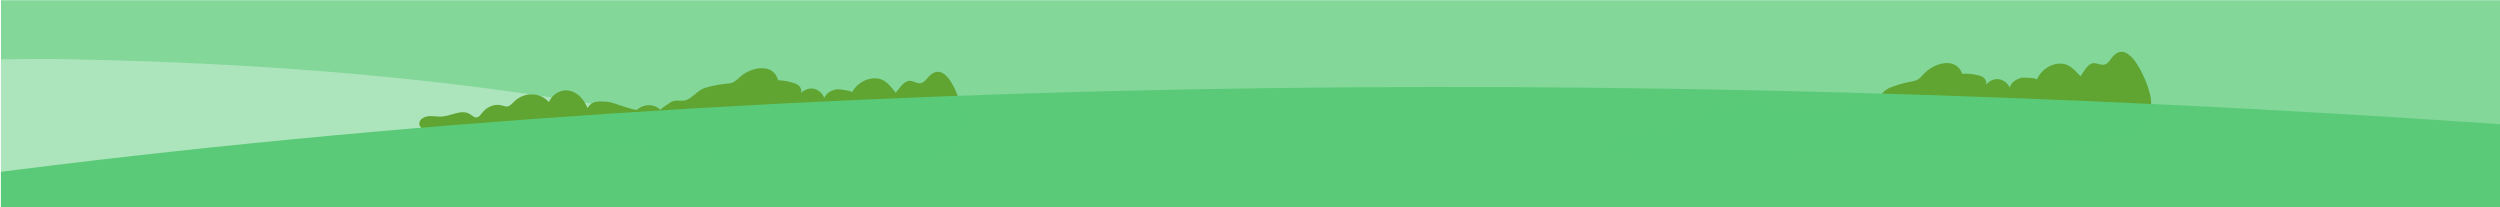
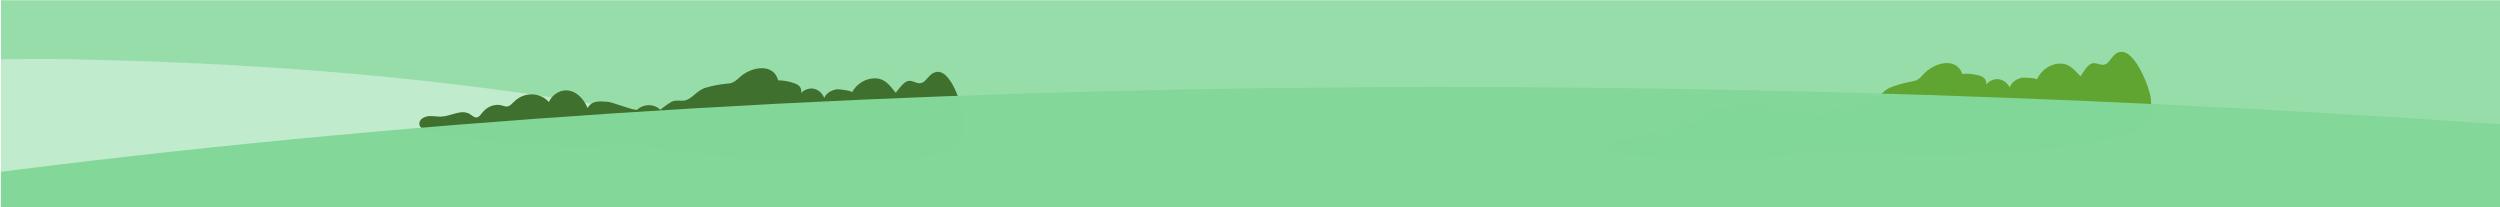
<svg xmlns="http://www.w3.org/2000/svg" id="svg5238" version="1.1" viewBox="0 0 327.265 27.089" height="27.089mm" width="327.265mm">
  <defs id="defs5232">
    <clipPath id="clipPath5930" clipPathUnits="userSpaceOnUse">
      <rect y="1.915" x="-29.128" height="58.968" width="326.563" id="rect5932" style="opacity:0.996;fill:#ff0000;fill-opacity:1;stroke:#da4b4b;stroke-width:0;paint-order:stroke fill markers" />
    </clipPath>
    <clipPath id="clipPath5934" clipPathUnits="userSpaceOnUse">
      <rect y="1.915" x="-29.128" height="58.968" width="326.563" id="rect5936" style="opacity:0.996;fill:#ff0000;fill-opacity:1;stroke:#da4b4b;stroke-width:0;paint-order:stroke fill markers" />
    </clipPath>
    <clipPath id="clipPath5938" clipPathUnits="userSpaceOnUse">
      <rect y="1.915" x="-29.128" height="58.968" width="326.563" id="rect5940" style="opacity:0.996;fill:#ff0000;fill-opacity:1;stroke:#da4b4b;stroke-width:0;paint-order:stroke fill markers" />
    </clipPath>
    <clipPath id="clipPath5942" clipPathUnits="userSpaceOnUse">
      <rect y="1.915" x="-29.128" height="58.968" width="326.563" id="rect5944" style="opacity:0.996;fill:#ff0000;fill-opacity:1;stroke:#da4b4b;stroke-width:0;paint-order:stroke fill markers" />
    </clipPath>
    <clipPath id="clipPath5946" clipPathUnits="userSpaceOnUse">
      <rect y="1.915" x="-29.128" height="58.968" width="326.563" id="rect5948" style="opacity:0.996;fill:#ff0000;fill-opacity:1;stroke:#da4b4b;stroke-width:0;paint-order:stroke fill markers" />
    </clipPath>
    <clipPath id="clipPath5950" clipPathUnits="userSpaceOnUse">
      <rect y="1.915" x="-29.128" height="58.968" width="326.563" id="rect5952" style="opacity:0.996;fill:#ff0000;fill-opacity:1;stroke:#da4b4b;stroke-width:0;paint-order:stroke fill markers" />
    </clipPath>
    <clipPath id="clipPath5954" clipPathUnits="userSpaceOnUse">
      <rect y="1.915" x="-29.128" height="58.968" width="326.563" id="rect5956" style="opacity:0.996;fill:#ff0000;fill-opacity:1;stroke:#da4b4b;stroke-width:0;paint-order:stroke fill markers" />
    </clipPath>
    <clipPath id="clipPath5958" clipPathUnits="userSpaceOnUse">
      <rect y="1.915" x="-29.128" height="58.968" width="326.563" id="rect5960" style="opacity:0.996;fill:#ff0000;fill-opacity:1;stroke:#da4b4b;stroke-width:0;paint-order:stroke fill markers" />
    </clipPath>
    <clipPath id="clipPath5962" clipPathUnits="userSpaceOnUse">
      <rect y="1.915" x="-29.128" height="58.968" width="326.563" id="rect5964" style="opacity:0.996;fill:#ff0000;fill-opacity:1;stroke:#da4b4b;stroke-width:0;paint-order:stroke fill markers" />
    </clipPath>
    <clipPath id="clipPath5966" clipPathUnits="userSpaceOnUse">
      <rect y="1.915" x="-29.128" height="58.968" width="326.563" id="rect5968" style="opacity:0.996;fill:#ff0000;fill-opacity:1;stroke:#da4b4b;stroke-width:0;paint-order:stroke fill markers" />
    </clipPath>
    <clipPath id="clipPath5970" clipPathUnits="userSpaceOnUse">
      <rect y="1.915" x="-29.128" height="58.968" width="326.563" id="rect5972" style="opacity:0.996;fill:#ff0000;fill-opacity:1;stroke:#da4b4b;stroke-width:0;paint-order:stroke fill markers" />
    </clipPath>
    <clipPath id="clipPath5974" clipPathUnits="userSpaceOnUse">
      <rect y="1.915" x="-29.128" height="58.968" width="326.563" id="rect5976" style="opacity:0.996;fill:#ff0000;fill-opacity:1;stroke:#da4b4b;stroke-width:0;paint-order:stroke fill markers" />
    </clipPath>
    <clipPath id="clipPath5978" clipPathUnits="userSpaceOnUse">
      <rect y="1.915" x="-29.128" height="58.968" width="326.563" id="rect5980" style="opacity:0.996;fill:#ff0000;fill-opacity:1;stroke:#da4b4b;stroke-width:0;paint-order:stroke fill markers" />
    </clipPath>
    <clipPath id="clipPath5982" clipPathUnits="userSpaceOnUse">
      <rect y="1.915" x="-29.128" height="58.968" width="326.563" id="rect5984" style="opacity:0.996;fill:#ff0000;fill-opacity:1;stroke:#da4b4b;stroke-width:0;paint-order:stroke fill markers" />
    </clipPath>
    <clipPath id="clipPath5986" clipPathUnits="userSpaceOnUse">
      <rect y="1.915" x="-29.128" height="58.968" width="326.563" id="rect5988" style="opacity:0.996;fill:#ff0000;fill-opacity:1;stroke:#da4b4b;stroke-width:0;paint-order:stroke fill markers" />
    </clipPath>
    <clipPath id="clipPath5990" clipPathUnits="userSpaceOnUse">
      <rect y="1.915" x="-29.128" height="58.968" width="326.563" id="rect5992" style="opacity:0.996;fill:#ff0000;fill-opacity:1;stroke:#da4b4b;stroke-width:0;paint-order:stroke fill markers" />
    </clipPath>
    <clipPath id="clipPath5994" clipPathUnits="userSpaceOnUse">
      <rect y="1.915" x="-29.128" height="58.968" width="326.563" id="rect5996" style="opacity:0.996;fill:#ff0000;fill-opacity:1;stroke:#da4b4b;stroke-width:0;paint-order:stroke fill markers" />
    </clipPath>
    <clipPath id="clipPath5998" clipPathUnits="userSpaceOnUse">
      <rect y="1.915" x="-29.128" height="58.968" width="326.563" id="rect6000" style="opacity:0.996;fill:#ff0000;fill-opacity:1;stroke:#da4b4b;stroke-width:0;paint-order:stroke fill markers" />
    </clipPath>
    <clipPath id="clipPath6002" clipPathUnits="userSpaceOnUse">
      <rect y="7.236" x="-110.092" height="222.871" width="1234.255" id="rect6004" style="opacity:0.996;fill:#ff0000;fill-opacity:1;stroke:#da4b4b;stroke-width:0;paint-order:stroke fill markers" />
    </clipPath>
    <clipPath id="clipPath6006" clipPathUnits="userSpaceOnUse">
      <rect y="1.915" x="-29.128" height="58.968" width="326.563" id="rect6008" style="opacity:0.996;fill:#ff0000;fill-opacity:1;stroke:#da4b4b;stroke-width:0;paint-order:stroke fill markers" />
    </clipPath>
    <clipPath id="clipPath6010" clipPathUnits="userSpaceOnUse">
      <rect y="1.915" x="-29.128" height="58.968" width="326.563" id="rect6012" style="opacity:0.996;fill:#ff0000;fill-opacity:1;stroke:#da4b4b;stroke-width:0;paint-order:stroke fill markers" />
    </clipPath>
    <clipPath id="clipPath6014" clipPathUnits="userSpaceOnUse">
      <rect y="1.915" x="-29.128" height="58.968" width="326.563" id="rect6016" style="opacity:0.996;fill:#ff0000;fill-opacity:1;stroke:#da4b4b;stroke-width:0;paint-order:stroke fill markers" />
    </clipPath>
    <clipPath id="clipPath6018" clipPathUnits="userSpaceOnUse">
      <rect y="1.915" x="-29.128" height="58.968" width="326.563" id="rect6020" style="opacity:0.996;fill:#ff0000;fill-opacity:1;stroke:#da4b4b;stroke-width:0;paint-order:stroke fill markers" />
    </clipPath>
    <clipPath id="clipPath6022" clipPathUnits="userSpaceOnUse">
      <rect y="1.915" x="-29.128" height="58.968" width="326.563" id="rect6024" style="opacity:0.996;fill:#ff0000;fill-opacity:1;stroke:#da4b4b;stroke-width:0;paint-order:stroke fill markers" />
    </clipPath>
    <clipPath clipPathUnits="userSpaceOnUse" id="clipPath1733">
      <rect style="opacity:0.996;fill:#ff0000;stroke:#da4b4b;stroke-width:0;paint-order:stroke fill markers" id="rect1735" width="326.748" height="30.181" x="-29.129" y="20.519" />
    </clipPath>
    <clipPath clipPathUnits="userSpaceOnUse" id="clipPath1737">
      <rect style="opacity:0.996;fill:#ff0000;stroke:#da4b4b;stroke-width:0;paint-order:stroke fill markers" id="rect1739" width="326.748" height="30.181" x="-29.129" y="20.519" />
    </clipPath>
    <clipPath clipPathUnits="userSpaceOnUse" id="clipPath1741">
      <rect style="opacity:0.996;fill:#ff0000;stroke:#da4b4b;stroke-width:0;paint-order:stroke fill markers" id="rect1743" width="326.748" height="30.181" x="-29.129" y="20.519" />
    </clipPath>
    <clipPath clipPathUnits="userSpaceOnUse" id="clipPath1745">
      <rect style="opacity:0.996;fill:#ff0000;stroke:#da4b4b;stroke-width:0;paint-order:stroke fill markers" id="rect1747" width="326.748" height="30.181" x="-29.129" y="20.519" />
    </clipPath>
    <clipPath clipPathUnits="userSpaceOnUse" id="clipPath1749">
      <rect style="opacity:0.996;fill:#ff0000;stroke:#da4b4b;stroke-width:0;paint-order:stroke fill markers" id="rect1751" width="326.748" height="30.181" x="-29.129" y="20.519" />
    </clipPath>
    <clipPath clipPathUnits="userSpaceOnUse" id="clipPath1753">
      <rect style="opacity:0.996;fill:#ff0000;stroke:#da4b4b;stroke-width:0;paint-order:stroke fill markers" id="rect1755" width="326.748" height="30.181" x="-29.129" y="20.519" />
    </clipPath>
    <clipPath clipPathUnits="userSpaceOnUse" id="clipPath1757">
      <rect style="opacity:0.996;fill:#ff0000;stroke:#da4b4b;stroke-width:0;paint-order:stroke fill markers" id="rect1759" width="326.748" height="30.181" x="-29.129" y="20.519" />
    </clipPath>
    <clipPath clipPathUnits="userSpaceOnUse" id="clipPath1761">
      <rect style="opacity:0.996;fill:#ff0000;stroke:#da4b4b;stroke-width:0;paint-order:stroke fill markers" id="rect1763" width="326.748" height="30.181" x="-29.129" y="20.519" />
    </clipPath>
    <clipPath clipPathUnits="userSpaceOnUse" id="clipPath1765">
      <rect style="opacity:0.996;fill:#ff0000;stroke:#da4b4b;stroke-width:0;paint-order:stroke fill markers" id="rect1767" width="326.748" height="30.181" x="-29.129" y="20.519" />
    </clipPath>
    <clipPath clipPathUnits="userSpaceOnUse" id="clipPath1769">
      <rect style="opacity:0.996;fill:#ff0000;stroke:#da4b4b;stroke-width:0;paint-order:stroke fill markers" id="rect1771" width="326.748" height="30.181" x="-29.129" y="20.519" />
    </clipPath>
    <clipPath clipPathUnits="userSpaceOnUse" id="clipPath1773">
      <rect style="opacity:0.996;fill:#ff0000;stroke:#da4b4b;stroke-width:0;paint-order:stroke fill markers" id="rect1775" width="326.748" height="30.181" x="-3.112" y="17.362" />
    </clipPath>
    <clipPath clipPathUnits="userSpaceOnUse" id="clipPath1777">
      <rect style="opacity:0.996;fill:#ff0000;stroke:#da4b4b;stroke-width:0;paint-order:stroke fill markers" id="rect1779" width="326.748" height="30.181" x="-3.112" y="17.362" />
    </clipPath>
    <clipPath clipPathUnits="userSpaceOnUse" id="clipPath1781">
      <rect style="opacity:0.996;fill:#ff0000;stroke:#da4b4b;stroke-width:0;paint-order:stroke fill markers" id="rect1783" width="326.748" height="30.181" x="-3.112" y="17.362" />
    </clipPath>
    <clipPath clipPathUnits="userSpaceOnUse" id="clipPath1785">
      <rect style="opacity:0.996;fill:#ff0000;stroke:#da4b4b;stroke-width:0;paint-order:stroke fill markers" id="rect1787" width="326.748" height="30.181" x="-3.112" y="17.362" />
    </clipPath>
    <clipPath clipPathUnits="userSpaceOnUse" id="clipPath1789">
      <rect style="opacity:0.996;fill:#ff0000;stroke:#da4b4b;stroke-width:0;paint-order:stroke fill markers" id="rect1791" width="326.748" height="30.181" x="-3.112" y="17.362" />
    </clipPath>
    <clipPath clipPathUnits="userSpaceOnUse" id="clipPath1793">
      <rect style="opacity:0.996;fill:#ff0000;stroke:#da4b4b;stroke-width:0;paint-order:stroke fill markers" id="rect1795" width="326.748" height="30.181" x="-3.112" y="17.362" />
    </clipPath>
    <clipPath clipPathUnits="userSpaceOnUse" id="clipPath1797">
      <rect style="opacity:0.996;fill:#ff0000;stroke:#da4b4b;stroke-width:0;paint-order:stroke fill markers" id="rect1799" width="326.748" height="30.181" x="-29.129" y="20.519" />
    </clipPath>
    <clipPath clipPathUnits="userSpaceOnUse" id="clipPath1801">
      <rect style="opacity:0.996;fill:#ff0000;stroke:#da4b4b;stroke-width:0;paint-order:stroke fill markers" id="rect1803" width="326.748" height="30.181" x="-29.129" y="20.519" />
    </clipPath>
    <clipPath clipPathUnits="userSpaceOnUse" id="clipPath1805">
      <rect style="opacity:0.996;fill:#ff0000;stroke:#da4b4b;stroke-width:0;paint-order:stroke fill markers" id="rect1807" width="1234.954" height="114.07" x="-110.093" y="77.553" />
    </clipPath>
    <clipPath clipPathUnits="userSpaceOnUse" id="clipPath1809">
      <rect style="opacity:0.996;fill:#ff0000;stroke:#da4b4b;stroke-width:0;paint-order:stroke fill markers" id="rect1811" width="326.748" height="30.181" x="-2.603" y="20.147" />
    </clipPath>
    <clipPath clipPathUnits="userSpaceOnUse" id="clipPath1813">
      <rect style="opacity:0.996;fill:#ff0000;stroke:#da4b4b;stroke-width:0;paint-order:stroke fill markers" id="rect1815" width="326.748" height="30.181" x="-2.603" y="20.147" />
    </clipPath>
    <clipPath clipPathUnits="userSpaceOnUse" id="clipPath1817">
      <rect style="opacity:0.996;fill:#ff0000;stroke:#da4b4b;stroke-width:0;paint-order:stroke fill markers" id="rect1819" width="326.748" height="30.181" x="-2.603" y="20.147" />
    </clipPath>
    <clipPath clipPathUnits="userSpaceOnUse" id="clipPath1821">
      <rect style="opacity:0.996;fill:#ff0000;stroke:#da4b4b;stroke-width:0;paint-order:stroke fill markers" id="rect1823" width="326.748" height="30.181" x="-1.474" y="18.467" />
    </clipPath>
    <clipPath clipPathUnits="userSpaceOnUse" id="clipPath1825">
      <rect style="opacity:0.996;fill:#ff0000;stroke:#da4b4b;stroke-width:0;paint-order:stroke fill markers" id="rect1827" width="326.748" height="30.181" x="-29.129" y="20.519" />
    </clipPath>
    <clipPath clipPathUnits="userSpaceOnUse" id="clipPath1833">
      <rect style="opacity:0.996;fill:#ffd5d5;stroke:#da4b4b;stroke-width:0;paint-order:stroke fill markers" id="rect1835" width="327.265" height="27.089" x="-16.734" y="22.89" />
    </clipPath>
    <clipPath clipPathUnits="userSpaceOnUse" id="clipPath1837">
      <rect style="opacity:0.996;fill:#ffd5d5;stroke:#da4b4b;stroke-width:0;paint-order:stroke fill markers" id="rect1839" width="327.265" height="27.089" x="-16.734" y="22.89" />
    </clipPath>
    <clipPath clipPathUnits="userSpaceOnUse" id="clipPath1841">
      <rect style="opacity:0.996;fill:#ffd5d5;stroke:#da4b4b;stroke-width:0;paint-order:stroke fill markers" id="rect1843" width="327.265" height="27.089" x="-16.734" y="22.89" />
    </clipPath>
    <clipPath clipPathUnits="userSpaceOnUse" id="clipPath1845">
      <rect style="opacity:0.996;fill:#ffd5d5;stroke:#da4b4b;stroke-width:0;paint-order:stroke fill markers" id="rect1847" width="327.265" height="27.089" x="-16.734" y="22.89" />
    </clipPath>
    <clipPath clipPathUnits="userSpaceOnUse" id="clipPath1849">
      <rect style="opacity:0.996;fill:#ffd5d5;stroke:#da4b4b;stroke-width:0;paint-order:stroke fill markers" id="rect1851" width="327.265" height="27.089" x="-16.734" y="22.89" />
    </clipPath>
    <clipPath clipPathUnits="userSpaceOnUse" id="clipPath1853">
      <rect style="opacity:0.996;fill:#ffd5d5;stroke:#da4b4b;stroke-width:0;paint-order:stroke fill markers" id="rect1855" width="327.265" height="27.089" x="-16.734" y="22.89" />
    </clipPath>
    <clipPath clipPathUnits="userSpaceOnUse" id="clipPath1857">
      <rect style="opacity:0.996;fill:#ffd5d5;stroke:#da4b4b;stroke-width:0;paint-order:stroke fill markers" id="rect1859" width="327.265" height="27.089" x="-16.734" y="22.89" />
    </clipPath>
    <clipPath clipPathUnits="userSpaceOnUse" id="clipPath1861">
      <rect style="opacity:0.996;fill:#ffd5d5;stroke:#da4b4b;stroke-width:0;paint-order:stroke fill markers" id="rect1863" width="327.265" height="27.089" x="-16.734" y="22.89" />
    </clipPath>
    <clipPath clipPathUnits="userSpaceOnUse" id="clipPath1865">
      <rect style="opacity:0.996;fill:#ffd5d5;stroke:#da4b4b;stroke-width:0;paint-order:stroke fill markers" id="rect1867" width="327.265" height="27.089" x="-16.734" y="22.89" />
    </clipPath>
    <clipPath clipPathUnits="userSpaceOnUse" id="clipPath1869">
      <rect style="opacity:0.996;fill:#ffd5d5;stroke:#da4b4b;stroke-width:0;paint-order:stroke fill markers" id="rect1871" width="327.265" height="27.089" x="-3.066" y="19.568" />
    </clipPath>
    <clipPath clipPathUnits="userSpaceOnUse" id="clipPath1873">
      <rect style="opacity:0.996;fill:#ffd5d5;stroke:#da4b4b;stroke-width:0;paint-order:stroke fill markers" id="rect1875" width="327.265" height="27.089" x="-3.066" y="19.568" />
    </clipPath>
    <clipPath clipPathUnits="userSpaceOnUse" id="clipPath1877">
      <rect style="opacity:0.996;fill:#ffd5d5;stroke:#da4b4b;stroke-width:0;paint-order:stroke fill markers" id="rect1879" width="327.265" height="27.089" x="-3.066" y="19.568" />
    </clipPath>
    <clipPath clipPathUnits="userSpaceOnUse" id="clipPath1881">
      <rect style="opacity:0.996;fill:#ffd5d5;stroke:#da4b4b;stroke-width:0;paint-order:stroke fill markers" id="rect1883" width="327.265" height="27.089" x="-3.066" y="19.568" />
    </clipPath>
    <clipPath clipPathUnits="userSpaceOnUse" id="clipPath1885">
      <rect style="opacity:0.996;fill:#ffd5d5;stroke:#da4b4b;stroke-width:0;paint-order:stroke fill markers" id="rect1887" width="327.265" height="27.089" x="-3.066" y="19.568" />
    </clipPath>
    <clipPath clipPathUnits="userSpaceOnUse" id="clipPath1889">
      <rect style="opacity:0.996;fill:#ffd5d5;stroke:#da4b4b;stroke-width:0;paint-order:stroke fill markers" id="rect1891" width="327.265" height="27.089" x="-3.066" y="19.568" />
    </clipPath>
    <clipPath clipPathUnits="userSpaceOnUse" id="clipPath1893">
      <rect style="opacity:0.996;fill:#ffd5d5;stroke:#da4b4b;stroke-width:0;paint-order:stroke fill markers" id="rect1895" width="327.265" height="27.089" x="-29.082" y="22.726" />
    </clipPath>
    <clipPath clipPathUnits="userSpaceOnUse" id="clipPath1897">
      <rect style="opacity:0.996;fill:#ffd5d5;stroke:#da4b4b;stroke-width:0;paint-order:stroke fill markers" id="rect1899" width="327.265" height="27.089" x="-29.082" y="22.726" />
    </clipPath>
    <clipPath clipPathUnits="userSpaceOnUse" id="clipPath1901">
      <rect style="opacity:0.996;fill:#ffd5d5;stroke:#da4b4b;stroke-width:0;paint-order:stroke fill markers" id="rect1903" width="1236.908" height="102.383" x="-109.918" y="85.892" />
    </clipPath>
    <clipPath clipPathUnits="userSpaceOnUse" id="clipPath1905">
      <rect style="opacity:0.996;fill:#ffd5d5;stroke:#da4b4b;stroke-width:0;paint-order:stroke fill markers" id="rect1907" width="327.265" height="27.089" x="-2.557" y="22.354" />
    </clipPath>
    <clipPath clipPathUnits="userSpaceOnUse" id="clipPath1909">
      <rect style="opacity:0.996;fill:#ffd5d5;stroke:#da4b4b;stroke-width:0;paint-order:stroke fill markers" id="rect1911" width="327.265" height="27.089" x="-2.557" y="22.354" />
    </clipPath>
    <clipPath clipPathUnits="userSpaceOnUse" id="clipPath1913">
      <rect style="opacity:0.996;fill:#ffd5d5;stroke:#da4b4b;stroke-width:0;paint-order:stroke fill markers" id="rect1915" width="327.265" height="27.089" x="-2.557" y="22.354" />
    </clipPath>
    <clipPath clipPathUnits="userSpaceOnUse" id="clipPath1917">
      <rect style="opacity:0.996;fill:#ffd5d5;stroke:#da4b4b;stroke-width:0;paint-order:stroke fill markers" id="rect1919" width="327.265" height="27.089" x="-1.428" y="20.674" />
    </clipPath>
    <clipPath clipPathUnits="userSpaceOnUse" id="clipPath1921">
      <rect style="opacity:0.996;fill:#ffd5d5;stroke:#da4b4b;stroke-width:0;paint-order:stroke fill markers" id="rect1923" width="327.265" height="27.089" x="-29.082" y="22.726" />
    </clipPath>
    <clipPath clipPathUnits="userSpaceOnUse" id="clipPath2010">
      <rect style="opacity:0.993;fill:#ffcc00;fill-opacity:1;stroke:#da4b4b;stroke-width:0;paint-order:stroke fill markers" id="rect2012" width="206.931" height="27.45" x="-12.68" y="22.438" />
    </clipPath>
    <clipPath clipPathUnits="userSpaceOnUse" id="clipPath2014">
      <rect style="opacity:0.993;fill:#ffcc00;fill-opacity:1;stroke:#da4b4b;stroke-width:0;paint-order:stroke fill markers" id="rect2016" width="327.303" height="27.45" x="-28.961" y="22.741" />
    </clipPath>
    <clipPath clipPathUnits="userSpaceOnUse" id="clipPath2018">
      <rect style="opacity:0.993;fill:#ffcc00;fill-opacity:1;stroke:#da4b4b;stroke-width:0;paint-order:stroke fill markers" id="rect2020" width="327.303" height="27.45" x="-28.961" y="22.741" />
    </clipPath>
    <clipPath clipPathUnits="userSpaceOnUse" id="clipPath2022">
      <rect style="opacity:0.993;fill:#ffcc00;fill-opacity:1;stroke:#da4b4b;stroke-width:0;paint-order:stroke fill markers" id="rect2024" width="161.498" height="6.743" x="174.558" y="60.948" transform="matrix(0.994197,-0.1075751,0.4972956,0.8675812,0,0)" />
    </clipPath>
    <clipPath clipPathUnits="userSpaceOnUse" id="clipPath2026">
      <rect style="opacity:0.993;fill:#ffcc00;fill-opacity:1;stroke:#da4b4b;stroke-width:0;paint-order:stroke fill markers" id="rect2028" width="327.303" height="27.45" x="-28.961" y="22.741" />
    </clipPath>
  </defs>
  <g transform="translate(29.08246,-22.72568)" id="layer1">
-     <rect style="opacity:0.993;fill:#82d799;fill-opacity:1;stroke:#da4b4b;stroke-width:0;paint-order:stroke fill markers" id="rect1974" width="327.303" height="27.45" x="-28.961" y="22.741" clip-path="url(#clipPath2026)" />
-     <path clip-path="url(#clipPath2022)" id="path5881" d="M 293.263,60.724 C 260.341,50.835 225.891,43.624 187.825,38.654 l -2.673,-0.349 2.138,-0.333 c 3.937,-0.614 16.514,-2.163 21.916,-2.7 15.438,-1.534 28.337,-2.331 42.167,-2.604 l 22.378,-0.087 c 0,1.1e-5 0,1.1e-5 0,1.1e-5 l 1.67,0.003 c 2.476,0.004 14.405,0.496 19.31,0.797 5.231,0.32 16.012,1.118 16.101,1.192 0.035,0.029 -3.032,6.187 -6.815,13.684 l -6.88,13.631 z" style="opacity:0.996;fill:#ace4bb;fill-opacity:1;stroke:#da4b4b;stroke-width:0;paint-order:stroke fill markers" transform="matrix(1.919447,0.478022,-1.100223,4.417828,-382.7318,-225.352)" />
+     <rect style="opacity:0.993;fill:#97ddaa;fill-opacity:1;stroke:#da4b4b;stroke-width:0;paint-order:stroke fill markers" id="rect1974" width="327.303" height="27.45" x="-28.961" y="22.741" clip-path="url(#clipPath2026)" />
+     <path clip-path="url(#clipPath2022)" id="path5881" d="M 293.263,60.724 C 260.341,50.835 225.891,43.624 187.825,38.654 l -2.673,-0.349 2.138,-0.333 c 3.937,-0.614 16.514,-2.163 21.916,-2.7 15.438,-1.534 28.337,-2.331 42.167,-2.604 l 22.378,-0.087 c 0,1.1e-5 0,1.1e-5 0,1.1e-5 l 1.67,0.003 c 2.476,0.004 14.405,0.496 19.31,0.797 5.231,0.32 16.012,1.118 16.101,1.192 0.035,0.029 -3.032,6.187 -6.815,13.684 l -6.88,13.631 z" style="opacity:0.996;fill:#c0ebcc;fill-opacity:1;stroke:#da4b4b;stroke-width:0;paint-order:stroke fill markers" transform="matrix(1.919447,0.478022,-1.100223,4.417828,-382.7318,-225.352)" />
    <path transform="translate(-26.63364,-0.8878011)" d="m 274.225,30.908 c -0.368,0.384 -0.63,0.963 -1.095,1.136 -0.583,0.214 -1.173,-0.317 -1.742,-0.121 -0.651,0.225 -1.082,1.111 -1.489,1.674 -0.9,-0.93 -1.524,-1.739 -2.844,-1.655 -1.156,0.073 -2.319,0.85 -2.872,2.096 0.102,-0.23 -1.8,-0.292 -1.964,-0.251 -0.61,0.153 -1.345,0.518 -1.582,1.275 -0.312,-0.601 -0.865,-1.01 -1.457,-1.082 -0.594,-0.07 -1.213,0.2 -1.634,0.713 0.084,-0.309 -0.048,-0.652 -0.258,-0.856 -0.206,-0.203 -0.477,-0.292 -0.741,-0.361 -0.692,-0.179 -1.405,-0.247 -2.117,-0.196 -0.83,-2.249 -3.594,-1.444 -4.911,-0.123 -0.321,0.322 -0.613,0.707 -0.996,0.911 -0.27,0.145 -0.569,0.19 -0.861,0.243 -0.894,0.161 -1.779,0.413 -2.64,0.754 -1.109,0.435 -1.625,1.647 -2.602,1.892 -0.554,0.139 -1.035,-0.022 -1.621,0.283 -0.129,0.067 -1.483,1.133 -1.386,1.215 -0.882,-0.753 -2.212,-0.66 -3.039,0.212 -0.233,0.245 -3.32,-0.704 -3.865,-0.688 -0.947,0.029 -2.094,-0.122 -2.633,1.035 -0.548,-1.066 -1.456,-1.917 -2.505,-2.063 -1.05,-0.145 -2.208,0.535 -2.599,1.715 -1.272,-1.209 -3.312,-1.079 -4.506,0.287 -0.255,0.291 -0.496,0.645 -0.839,0.739 -0.258,0.07 -0.522,-0.024 -0.781,-0.07 -0.895,-0.16 -1.855,0.291 -2.428,1.137 -0.188,0.276 -0.361,0.609 -0.646,0.699 -0.34,0.108 -0.661,-0.185 -0.982,-0.347 -1.141,-0.58 -2.402,0.459 -3.644,0.638 -0.828,0.119 -1.742,-0.134 -2.45,0.404 -0.19,0.143 -0.361,0.361 -0.389,0.627 -0.06,0.619 0.613,0.901 1.132,0.963 7.111,0.854 14.296,0.958 21.444,0.31 1.384,-0.125 2.678,-0.554 4.024,-0.744 1.652,-0.234 3.51,0.178 5.169,0.262 3.533,0.179 7.071,0.301 10.61,0.307 8.458,0.019 16.959,-0.607 25.292,-2.618 0.876,-0.211 1.798,-0.466 2.459,-1.193 0.863,-0.948 1.071,-2.515 0.818,-3.863 -0.322,-1.72 -2.651,-7.559 -4.826,-5.293" style="fill:#60a431;fill-opacity:1;fill-rule:nonzero;stroke:none;stroke-width:0.035" id="path164" clip-path="url(#clipPath2018)" />
-     <path transform="translate(25.54637,-2.008403)" id="path164-3" style="fill:#60a431;fill-opacity:1;fill-rule:nonzero;stroke:none;stroke-width:0.035" d="m 67.163,34.566 c -0.399,0.352 -0.709,0.906 -1.188,1.039 -0.599,0.164 -1.142,-0.415 -1.725,-0.269 -0.667,0.169 -1.172,1.015 -1.626,1.542 -0.818,-1.003 -1.371,-1.862 -2.694,-1.89 -1.158,-0.025 -2.383,0.65 -3.039,1.845 0.121,-0.221 -1.768,-0.444 -1.935,-0.416 -0.621,0.1 -1.384,0.402 -1.684,1.136 -0.259,-0.625 -0.777,-1.08 -1.36,-1.202 -0.586,-0.12 -1.225,0.096 -1.689,0.571 0.11,-0.3 0.007,-0.654 -0.184,-0.875 -0.188,-0.219 -0.45,-0.332 -0.708,-0.423 -0.674,-0.237 -1.379,-0.365 -2.092,-0.375 -0.636,-2.311 -3.459,-1.744 -4.883,-0.539 -0.347,0.294 -0.671,0.652 -1.07,0.823 -0.282,0.122 -0.583,0.141 -0.879,0.169 -0.905,0.085 -1.808,0.261 -2.695,0.527 -1.142,0.34 -1.758,1.503 -2.753,1.664 -0.564,0.092 -1.029,-0.11 -1.639,0.144 -0.135,0.056 -1.573,1.003 -1.484,1.093 -0.815,-0.825 -2.148,-0.845 -3.046,-0.046 -0.253,0.225 -3.248,-0.984 -3.793,-1.013 -0.946,-0.051 -2.077,-0.3 -2.712,0.808 -0.456,-1.109 -1.288,-2.034 -2.321,-2.268 -1.034,-0.233 -2.245,0.346 -2.735,1.488 -1.165,-1.312 -3.208,-1.356 -4.514,-0.097 -0.278,0.268 -0.549,0.6 -0.899,0.665 -0.263,0.048 -0.518,-0.068 -0.772,-0.136 -0.878,-0.235 -1.873,0.132 -2.516,0.927 -0.21,0.259 -0.412,0.576 -0.703,0.641 -0.348,0.078 -0.643,-0.24 -0.949,-0.43 -1.088,-0.675 -2.432,0.253 -3.685,0.327 -0.835,0.048 -1.724,-0.281 -2.475,0.195 -0.202,0.127 -0.39,0.329 -0.441,0.592 -0.113,0.611 0.535,0.95 1.046,1.056 7.012,1.455 14.163,2.167 21.34,2.128 1.389,-0.007 2.715,-0.325 4.072,-0.4 1.666,-0.093 3.482,0.475 5.128,0.699 3.505,0.478 7.02,0.899 10.545,1.206 8.426,0.737 16.95,0.833 25.423,-0.463 0.891,-0.135 1.831,-0.311 2.551,-0.98 0.94,-0.872 1.28,-2.415 1.143,-3.78 -0.175,-1.741 -2.001,-7.756 -4.36,-5.683" clip-path="url(#clipPath2014)" />
-     <path clip-path="url(#clipPath2010)" id="path5893" d="M 177.624,61.976 C 85.724,61.702 -31.059,61.197 -31.146,61.072 c -0.055,-0.079 -0.328,-5.633 -0.213,-7.915 l 0.209,-4.15 3.591,-0.845 C 40.624,32.11 116.257,30.843 186.668,37.898 c 5.078,0.509 9.278,0.971 9.334,1.026 v 0 l 7.807,0.835 c 23.906,2.555 80.094,8.919 98.236,8.919 6.338,0 13.547,6.134 23.709,12.974 1.516,1.021 -44.343,0.632 -148.13,0.323 z" style="opacity:0.996;fill:#59ca77;fill-opacity:1;stroke:#da4b4b;stroke-width:0;paint-order:stroke fill markers" transform="matrix(1.581701,0,0,1,-8.905921,0.3023792)" />
+     <path transform="translate(25.54637,-2.008403)" id="path164-3" style="fill:#3f702d;fill-opacity:1;fill-rule:nonzero;stroke:none;stroke-width:0.035" d="m 67.163,34.566 c -0.399,0.352 -0.709,0.906 -1.188,1.039 -0.599,0.164 -1.142,-0.415 -1.725,-0.269 -0.667,0.169 -1.172,1.015 -1.626,1.542 -0.818,-1.003 -1.371,-1.862 -2.694,-1.89 -1.158,-0.025 -2.383,0.65 -3.039,1.845 0.121,-0.221 -1.768,-0.444 -1.935,-0.416 -0.621,0.1 -1.384,0.402 -1.684,1.136 -0.259,-0.625 -0.777,-1.08 -1.36,-1.202 -0.586,-0.12 -1.225,0.096 -1.689,0.571 0.11,-0.3 0.007,-0.654 -0.184,-0.875 -0.188,-0.219 -0.45,-0.332 -0.708,-0.423 -0.674,-0.237 -1.379,-0.365 -2.092,-0.375 -0.636,-2.311 -3.459,-1.744 -4.883,-0.539 -0.347,0.294 -0.671,0.652 -1.07,0.823 -0.282,0.122 -0.583,0.141 -0.879,0.169 -0.905,0.085 -1.808,0.261 -2.695,0.527 -1.142,0.34 -1.758,1.503 -2.753,1.664 -0.564,0.092 -1.029,-0.11 -1.639,0.144 -0.135,0.056 -1.573,1.003 -1.484,1.093 -0.815,-0.825 -2.148,-0.845 -3.046,-0.046 -0.253,0.225 -3.248,-0.984 -3.793,-1.013 -0.946,-0.051 -2.077,-0.3 -2.712,0.808 -0.456,-1.109 -1.288,-2.034 -2.321,-2.268 -1.034,-0.233 -2.245,0.346 -2.735,1.488 -1.165,-1.312 -3.208,-1.356 -4.514,-0.097 -0.278,0.268 -0.549,0.6 -0.899,0.665 -0.263,0.048 -0.518,-0.068 -0.772,-0.136 -0.878,-0.235 -1.873,0.132 -2.516,0.927 -0.21,0.259 -0.412,0.576 -0.703,0.641 -0.348,0.078 -0.643,-0.24 -0.949,-0.43 -1.088,-0.675 -2.432,0.253 -3.685,0.327 -0.835,0.048 -1.724,-0.281 -2.475,0.195 -0.202,0.127 -0.39,0.329 -0.441,0.592 -0.113,0.611 0.535,0.95 1.046,1.056 7.012,1.455 14.163,2.167 21.34,2.128 1.389,-0.007 2.715,-0.325 4.072,-0.4 1.666,-0.093 3.482,0.475 5.128,0.699 3.505,0.478 7.02,0.899 10.545,1.206 8.426,0.737 16.95,0.833 25.423,-0.463 0.891,-0.135 1.831,-0.311 2.551,-0.98 0.94,-0.872 1.28,-2.415 1.143,-3.78 -0.175,-1.741 -2.001,-7.756 -4.36,-5.683" clip-path="url(#clipPath2014)" />
+     <path clip-path="url(#clipPath2010)" id="path5893" d="M 177.624,61.976 C 85.724,61.702 -31.059,61.197 -31.146,61.072 c -0.055,-0.079 -0.328,-5.633 -0.213,-7.915 l 0.209,-4.15 3.591,-0.845 C 40.624,32.11 116.257,30.843 186.668,37.898 c 5.078,0.509 9.278,0.971 9.334,1.026 v 0 l 7.807,0.835 c 23.906,2.555 80.094,8.919 98.236,8.919 6.338,0 13.547,6.134 23.709,12.974 1.516,1.021 -44.343,0.632 -148.13,0.323 z" style="opacity:0.996;fill:#82d799;fill-opacity:1;stroke:#da4b4b;stroke-width:0;paint-order:stroke fill markers" transform="matrix(1.581701,0,0,1,-8.905921,0.3023792)" />
    <rect clip-path="url(#clipPath1733)" y="-0.258" x="-39.514" height="18.474" width="14.609" id="rect5915" style="opacity:0.996;fill:#e4eefd;fill-opacity:1;stroke:#da4b4b;stroke-width:0;paint-order:stroke fill markers" />
  </g>
</svg>
